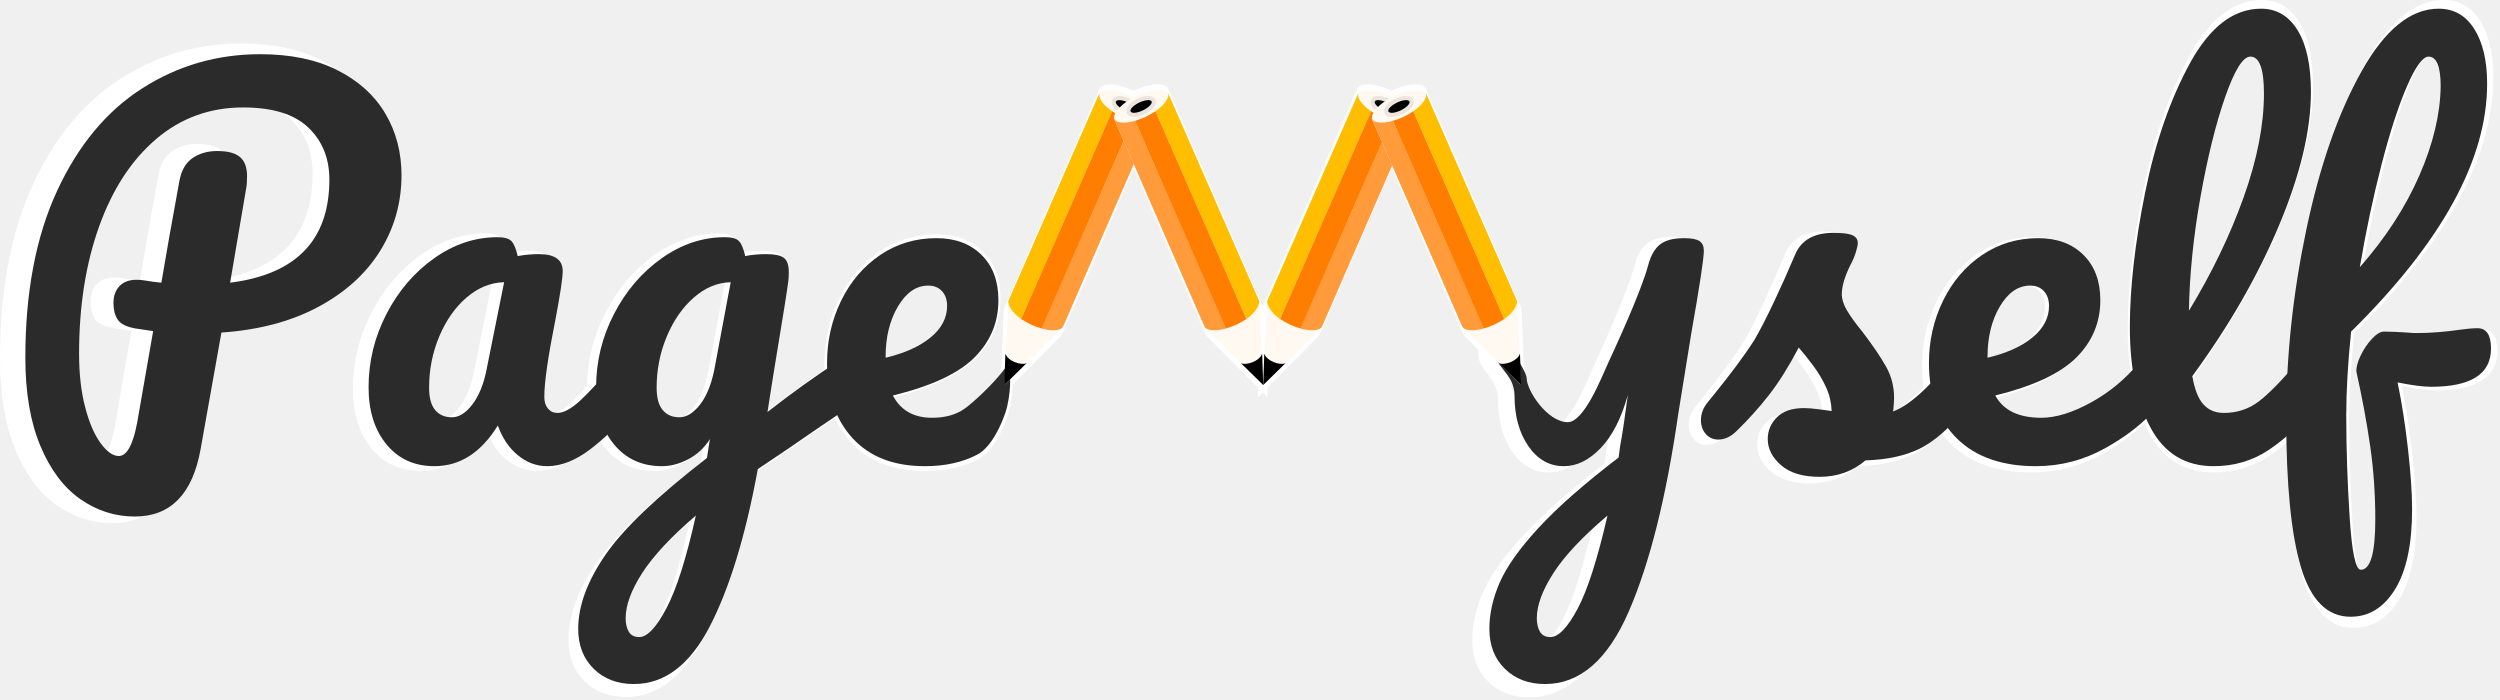
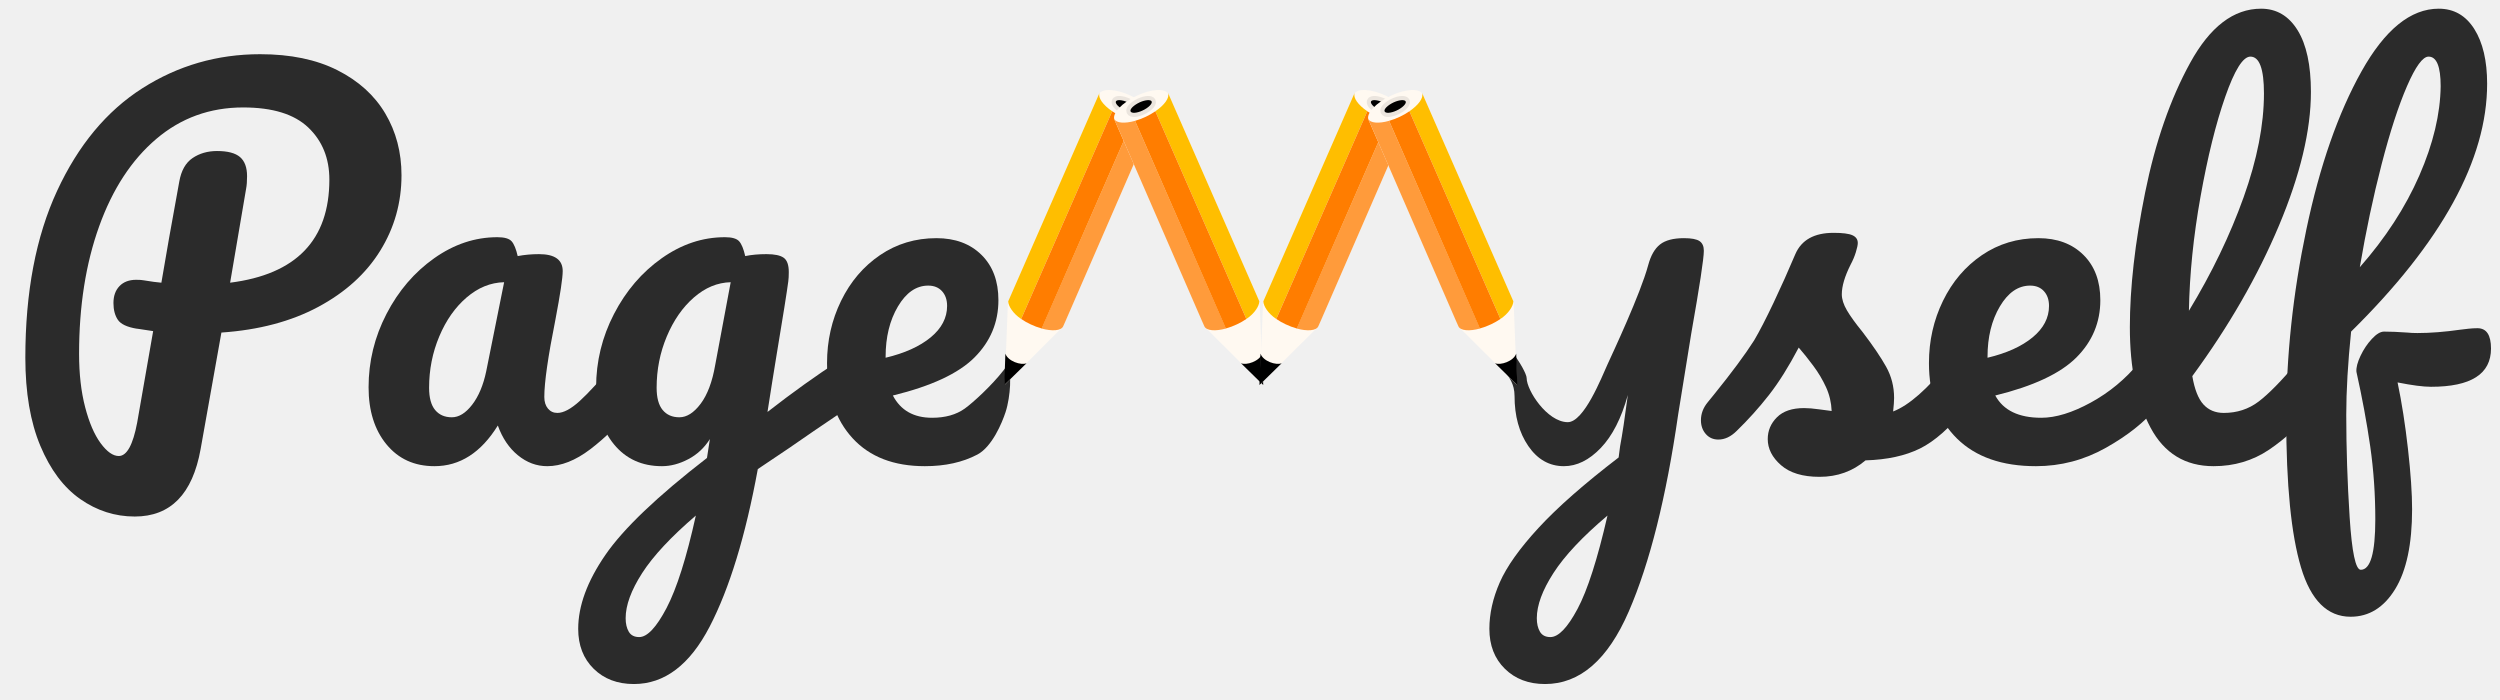
<svg xmlns="http://www.w3.org/2000/svg" width="100%" height="100%" viewBox="0 0 661 185" version="1.1" xml:space="preserve" style="fill-rule:evenodd;clip-rule:evenodd;stroke-linejoin:round;">
-   <g transform="matrix(1.0079,0,0,1.01702,-58.2191,-12.9728)">
-     <g transform="matrix(1.0122,0,0,1.00312,59.3569,12.3049)">
-       <path d="M150.537,100.48C150.654,93.832 152.243,87.524 155.303,81.558C158.485,75.353 162.721,70.363 168.01,66.587C173.3,62.812 178.912,60.925 184.846,60.925C186.738,60.925 188.007,61.294 188.652,62.031C189.297,62.769 189.835,64.092 190.265,66.002C191.899,65.655 193.791,65.481 195.941,65.481C198.091,65.481 199.618,65.806 200.521,66.457C201.424,67.108 201.876,68.388 201.876,70.298C201.876,71.339 201.833,72.163 201.747,72.771C201.403,75.461 200.328,82.274 198.521,93.209C198.177,95.292 197.812,97.57 197.425,100.043C197.038,102.517 196.629,105.142 196.199,107.919C201.673,103.616 206.97,99.727 212.091,96.253C212.075,95.765 212.068,95.271 212.068,94.771C212.068,88.783 213.315,83.207 215.809,78.043C218.303,72.879 221.765,68.779 226.194,65.741C230.624,62.704 235.634,61.185 241.224,61.185C246.212,61.185 250.212,62.682 253.222,65.676C256.232,68.67 257.737,72.728 257.737,77.848C257.737,83.836 255.609,88.978 251.351,93.274C247.094,97.57 239.848,100.976 229.613,103.493C231.677,107.485 235.161,109.481 240.063,109.481C243.589,109.481 246.492,108.657 248.771,107.008C251.05,105.359 256.011,100.732 259.021,96.826C260.053,95.525 258.899,96.724 260.189,96.724C261.307,96.724 261.003,103.778 259.652,107.937C258.687,110.906 256.039,117.292 252.125,119.375C248.212,121.458 243.546,122.499 238.128,122.499C229.871,122.499 223.464,120.004 218.905,115.014C217.222,113.171 215.849,111.089 214.787,108.766C209.079,112.663 204.775,115.635 201.876,117.683L193.619,123.28C190.351,141.245 186.072,155.369 180.782,165.654C175.493,175.938 168.763,181.08 160.592,181.08C156.206,181.08 152.636,179.713 149.884,176.979C147.132,174.245 145.756,170.665 145.756,166.239C145.756,160.078 148.164,153.46 152.98,146.387C157.797,139.314 166.828,130.614 180.073,120.286L180.847,115.209C179.385,117.552 177.471,119.353 175.106,120.612C172.741,121.87 170.397,122.499 168.075,122.499C162.742,122.499 158.485,120.547 155.303,116.641C154.643,115.832 154.052,114.97 153.529,114.056C152.046,115.458 150.53,116.754 148.981,117.943C145.025,120.981 141.197,122.499 137.499,122.499C134.661,122.499 132.059,121.523 129.694,119.57C127.329,117.618 125.544,114.949 124.34,111.564C119.868,118.854 114.234,122.499 107.44,122.499C102.107,122.499 97.85,120.547 94.667,116.641C91.485,112.736 89.894,107.615 89.894,101.28C89.894,94.337 91.485,87.763 94.667,81.558C97.85,75.353 102.086,70.363 107.375,66.587C112.664,62.812 118.276,60.925 124.211,60.925C126.103,60.925 127.372,61.294 128.017,62.031C128.662,62.769 129.199,64.092 129.629,66.002C131.436,65.655 133.328,65.481 135.306,65.481C139.52,65.481 141.627,67 141.627,70.037C141.627,71.86 140.982,76.199 139.692,83.055C137.714,93.035 136.725,99.978 136.725,103.884C136.725,105.185 137.048,106.227 137.693,107.008C138.338,107.789 139.176,108.18 140.208,108.18C141.842,108.18 143.821,107.116 146.143,104.99C147.377,103.861 148.841,102.357 150.537,100.48ZM162.011,168.452C164.161,168.452 166.591,165.849 169.3,160.642C172.01,155.435 174.611,147.146 177.106,135.778C170.483,141.505 165.71,146.669 162.785,151.269C159.861,155.868 158.399,159.904 158.399,163.375C158.399,164.851 158.678,166.066 159.237,167.02C159.797,167.975 160.721,168.452 162.011,168.452ZM98.667,44.262C98.667,51.639 96.775,58.408 92.99,64.57C89.206,70.731 83.701,75.765 76.477,79.67C69.252,83.576 60.651,85.876 50.675,86.57L45.127,117.943C42.977,130.006 37.128,136.038 27.582,136.038C22.335,136.038 17.497,134.476 13.068,131.351C8.639,128.227 5.091,123.454 2.424,117.032C-0.242,110.61 -1.575,102.712 -1.575,93.339C-1.575,75.722 1.242,60.773 6.875,48.493C12.509,36.212 20.077,27.013 29.581,20.895C39.085,14.776 49.557,11.717 60.996,11.717C69.08,11.717 75.939,13.149 81.573,16.013C87.206,18.877 91.464,22.761 94.345,27.664C97.226,32.567 98.667,38.1 98.667,44.262ZM52.997,73.161C70.628,70.905 79.444,61.662 79.444,45.433C79.444,39.706 77.573,35.041 73.832,31.439C70.091,27.838 64.307,26.037 56.48,26.037C47.621,26.037 39.902,28.857 33.323,34.498C26.743,40.139 21.669,47.972 18.099,57.996C14.53,68.019 12.745,79.453 12.745,92.298C12.745,97.678 13.283,102.452 14.358,106.617C15.433,110.783 16.809,114.016 18.486,116.316C20.163,118.616 21.776,119.766 23.324,119.766C25.474,119.766 27.109,116.771 28.227,110.783L32.484,86.179C29.13,85.659 27.668,85.442 28.098,85.528C25.517,85.095 23.84,84.292 23.066,83.12C22.292,81.949 21.905,80.451 21.905,78.629C21.905,76.72 22.443,75.201 23.518,74.073C24.593,72.945 26.077,72.38 27.969,72.38C28.829,72.38 29.474,72.424 29.904,72.511C31.968,72.858 33.559,73.075 34.677,73.161C35.795,66.392 37.386,57.323 39.451,45.954C39.967,43.003 41.149,40.899 42.998,39.64C44.848,38.382 47.019,37.753 49.514,37.753C52.352,37.753 54.394,38.295 55.642,39.38C56.889,40.465 57.512,42.179 57.512,44.522C57.512,45.911 57.426,47.039 57.254,47.907L52.997,73.161ZM112.084,109.351C113.976,109.351 115.782,108.223 117.502,105.967C119.223,103.71 120.47,100.716 121.244,96.984L126.017,73.031C122.405,73.118 119.072,74.485 116.019,77.132C112.965,79.779 110.536,83.272 108.73,87.611C106.923,91.951 106.02,96.55 106.02,101.41C106.02,104.101 106.558,106.097 107.633,107.399C108.708,108.7 110.192,109.351 112.084,109.351ZM172.719,109.351C174.697,109.351 176.589,108.136 178.396,105.706C180.202,103.276 181.492,99.805 182.266,95.292L186.394,73.031C182.868,73.118 179.6,74.485 176.589,77.132C173.579,79.779 171.171,83.272 169.365,87.611C167.559,91.951 166.656,96.55 166.656,101.41C166.656,104.101 167.193,106.097 168.268,107.399C169.343,108.7 170.827,109.351 172.719,109.351ZM239.031,73.943C235.849,73.943 233.161,75.808 230.968,79.54C228.774,83.272 227.678,87.785 227.678,93.079L227.678,93.339C232.752,92.124 236.752,90.302 239.676,87.872C242.6,85.442 244.062,82.621 244.062,79.41C244.062,77.761 243.611,76.438 242.708,75.44C241.805,74.442 240.579,73.943 239.031,73.943Z" style="fill:white;fill-rule:nonzero;" />
-     </g>
-     <g transform="matrix(1.00734,0,0,0.998304,52.5595,13.2746)">
-       <path d="M440.436,61.185C442.414,61.185 443.79,61.445 444.564,61.966C445.338,62.487 445.725,63.355 445.725,64.57C445.725,66.653 444.607,74.073 442.371,86.83C440.393,99.067 439.232,106.314 438.888,108.57C435.706,130.874 431.319,148.535 425.729,161.553C420.138,174.571 412.699,181.08 403.41,181.08C399.023,181.08 395.454,179.713 392.702,176.979C389.95,174.245 388.573,170.665 388.573,166.239C388.573,162.16 389.498,157.995 391.347,153.742C393.196,149.49 396.637,144.608 401.668,139.097C406.7,133.586 413.817,127.272 423.019,120.156L423.406,117.162C424.009,113.951 424.697,109.351 425.471,103.363C423.75,109.612 421.342,114.363 418.246,117.618C415.15,120.872 411.881,122.499 408.441,122.499C404.571,122.499 401.41,120.698 398.959,117.097C396.508,113.495 395.282,109.004 395.282,103.623C395.282,97.114 389.343,96.016 390.203,90.592C391.063,85.168 398.508,96.724 398.508,98.807C398.508,102.105 403.948,110.587 409.42,110.667C413.802,110.731 418.515,98.52 420.105,95.019C421.448,92.06 428.825,76.199 430.889,68.475C431.577,65.871 432.631,64.006 434.05,62.877C435.469,61.749 437.598,61.185 440.436,61.185ZM404.829,168.452C406.979,168.452 409.387,165.936 412.053,160.902C414.72,155.868 417.386,147.494 420.052,135.778C413.43,141.419 408.635,146.561 405.667,151.204C402.7,155.847 401.217,159.904 401.217,163.375C401.217,164.851 401.496,166.066 402.055,167.02C402.614,167.975 403.539,168.452 404.829,168.452ZM601.233,97.595C601.883,84.836 603.566,71.94 606.28,58.907C609.849,41.767 614.751,27.577 620.987,16.338C627.223,5.1 634.082,-0.52 641.564,-0.52C645.607,-0.52 648.767,1.303 651.047,4.948C653.326,8.593 654.465,13.496 654.465,19.658C654.465,40.053 642.381,62.27 618.213,86.31C617.353,94.815 616.923,102.278 616.923,108.7C616.923,117.639 617.224,126.817 617.826,136.233C618.428,145.649 619.417,150.358 620.793,150.358C623.374,150.358 624.664,145.845 624.664,136.819C624.664,130.05 624.212,123.497 623.309,117.162C622.406,110.827 621.18,104.144 619.632,97.114C619.546,95.986 619.912,94.554 620.729,92.818C621.546,91.083 622.557,89.564 623.761,88.262C624.965,86.96 626.04,86.31 626.986,86.31C628.706,86.31 630.77,86.396 633.179,86.57C633.953,86.657 634.856,86.7 635.888,86.7C639.328,86.7 643.155,86.396 647.37,85.789C648.058,85.702 648.789,85.615 649.563,85.528C650.337,85.442 651.111,85.398 651.885,85.398C654.293,85.398 655.497,87.221 655.497,90.866C655.497,97.722 650.165,101.15 639.5,101.15C637.436,101.15 634.469,100.759 630.598,99.978C631.716,105.359 632.641,111.326 633.372,117.878C634.103,124.43 634.469,129.833 634.469,134.085C634.469,143.458 632.964,150.618 629.953,155.565C626.943,160.511 622.987,162.985 618.084,162.985C611.892,162.985 607.484,158.559 604.861,149.707C602.483,141.685 601.183,129.957 600.96,114.523C599.465,115.816 597.927,116.999 596.346,118.073C592.002,121.024 587.079,122.499 581.574,122.499C574.005,122.499 568.393,119.028 564.738,112.085C564.338,111.325 563.96,110.54 563.603,109.731C560.744,112.505 557.166,115.112 552.869,117.552C547.064,120.85 540.85,122.499 534.227,122.499C525.196,122.499 518.187,120.026 513.198,115.079C512.299,114.187 511.48,113.236 510.743,112.225C508.199,114.71 505.727,116.551 503.329,117.748C499.416,119.7 494.578,120.764 488.815,120.937C485.375,123.888 481.289,125.363 476.559,125.363C472.087,125.363 468.668,124.322 466.303,122.239C463.937,120.156 462.755,117.813 462.755,115.209C462.755,112.953 463.572,111 465.206,109.351C466.84,107.702 469.248,106.878 472.431,106.878C473.549,106.878 474.86,106.986 476.366,107.203C477.871,107.42 479.01,107.572 479.784,107.659C479.698,105.402 479.204,103.276 478.301,101.28C477.398,99.284 476.258,97.353 474.882,95.487C473.506,93.621 472.216,91.994 471.012,90.605C468.345,95.726 465.701,99.978 463.077,103.363C460.454,106.748 457.594,109.959 454.498,112.996C452.95,114.558 451.316,115.339 449.596,115.339C448.22,115.339 447.101,114.84 446.241,113.842C445.381,112.844 444.951,111.608 444.951,110.132C444.951,108.397 445.553,106.791 446.757,105.316L448.435,103.233C453.165,97.331 456.734,92.471 459.143,88.653C460.605,86.136 462.325,82.773 464.303,78.564C466.281,74.355 468.216,69.994 470.108,65.481C471.743,61.662 475.14,59.753 480.3,59.753C482.709,59.753 484.386,59.97 485.332,60.404C486.278,60.838 486.751,61.532 486.751,62.487C486.751,63.008 486.579,63.832 486.235,64.96C485.891,66.088 485.418,67.217 484.816,68.345C483.268,71.469 482.494,74.116 482.494,76.286C482.494,77.588 482.945,79.02 483.848,80.582C484.751,82.144 486.149,84.097 488.041,86.44C490.793,90.085 492.879,93.187 494.298,95.748C495.717,98.308 496.427,101.107 496.427,104.144C496.427,105.012 496.341,106.227 496.169,107.789C499.12,106.634 502.429,104.14 506.096,100.305C505.842,98.553 505.716,96.709 505.716,94.771C505.716,88.783 506.963,83.207 509.457,78.043C511.951,72.879 515.413,68.779 519.842,65.741C524.272,62.704 529.282,61.185 534.872,61.185C539.86,61.185 543.86,62.682 546.87,65.676C549.88,68.67 551.385,72.728 551.385,77.848C551.385,83.836 549.257,88.978 544.999,93.274C540.742,97.57 533.539,100.976 523.39,103.493C525.54,107.485 529.626,109.481 535.646,109.481C539.516,109.481 543.924,108.115 548.87,105.381C553.064,103.062 556.78,100.134 560.015,96.598C559.508,93.06 559.255,89.24 559.255,85.138C559.255,74.55 560.61,62.487 563.319,48.948C566.028,35.41 570.028,23.78 575.317,14.06C580.606,4.34 586.907,-0.52 594.217,-0.52C598.346,-0.52 601.592,1.411 603.958,5.273C606.323,9.135 607.505,14.668 607.505,21.871C607.505,32.199 604.667,44.175 598.991,57.8C593.314,71.426 585.616,84.921 575.898,98.286C576.5,101.844 577.489,104.383 578.865,105.901C580.241,107.42 582.047,108.18 584.283,108.18C587.81,108.18 590.906,107.16 593.572,105.12C595.672,103.514 598.226,101.005 601.233,97.595ZM532.679,73.943C529.497,73.943 526.809,75.808 524.616,79.54C522.422,83.272 521.326,87.785 521.326,93.079L521.326,93.339C526.4,92.124 530.4,90.302 533.324,87.872C536.248,85.442 537.71,82.621 537.71,79.41C537.71,77.761 537.259,76.438 536.356,75.44C535.453,74.442 534.227,73.943 532.679,73.943ZM591.379,12.368C589.401,12.368 587.165,15.97 584.67,23.173C582.176,30.376 579.983,39.315 578.091,49.99C576.199,60.664 575.167,70.905 574.995,80.712C581.101,70.558 585.96,60.382 589.573,50.185C593.185,39.988 594.991,30.68 594.991,22.262C594.991,15.666 593.787,12.368 591.379,12.368ZM638.855,12.368C637.307,12.368 635.393,15.015 633.114,20.309C630.835,25.603 628.577,32.611 626.341,41.333C624.105,50.055 622.17,59.276 620.535,68.996C627.416,61.098 632.705,52.875 636.404,44.327C640.102,35.778 641.994,27.772 642.08,20.309C642.08,15.015 641.005,12.368 638.855,12.368Z" style="fill:white;fill-rule:nonzero;" />
-     </g>
-     <g transform="matrix(1.03456,0,0,1.02528,47.1946,12.7904)">
-       <path d="M357.32,29.199C356.821,27.531 359.421,24.758 363.272,22.904C367.101,21.061 370.789,20.834 371.69,22.306C371.676,22.25 371.658,22.195 371.637,22.142L371.648,22.131L395.978,78.169C395.978,78.201 395.976,78.232 395.974,78.264L396.059,78.576L396.597,92.565C396.651,92.458 396.697,92.348 396.734,92.235L397.016,100.676L396.904,100.565L396.906,100.605L394.674,98.36L391.08,94.808C391.113,94.823 391.147,94.836 391.182,94.849L381.891,85.505C381.624,85.338 381.427,85.124 381.313,84.861C381.182,84.566 380.608,83.254 380.608,83.254L357.255,29.078C357.274,29.119 357.296,29.16 357.32,29.199Z" style="fill:white;fill-rule:nonzero;" />
-     </g>
-     <g transform="matrix(-1.03456,0,0,1.02528,798.453,12.7904)">
-       <path d="M357.32,29.199C356.821,27.531 359.421,24.758 363.272,22.904C367.101,21.061 370.789,20.834 371.69,22.306C371.676,22.25 371.658,22.195 371.637,22.142L371.648,22.131L395.978,78.169C395.978,78.201 395.976,78.232 395.974,78.264L396.059,78.576L396.597,92.565C396.651,92.458 396.697,92.348 396.734,92.235L397.016,100.676L396.904,100.565L396.906,100.605L394.674,98.36L391.08,94.808C391.113,94.823 391.147,94.836 391.182,94.849L381.891,85.505C381.624,85.338 381.427,85.124 381.313,84.861C381.182,84.566 380.608,83.254 380.608,83.254L357.255,29.078C357.274,29.119 357.296,29.16 357.32,29.199Z" style="fill:white;fill-rule:nonzero;" />
-     </g>
-     <g transform="matrix(1.03456,0,0,1.02528,-20.4424,12.7904)">
-       <path d="M357.32,29.199C356.821,27.531 359.421,24.758 363.272,22.904C367.101,21.061 370.789,20.834 371.69,22.306C371.676,22.25 371.658,22.195 371.637,22.142L371.648,22.131L395.978,78.169C395.978,78.201 395.976,78.232 395.974,78.264L396.059,78.576L396.597,92.565C396.651,92.458 396.697,92.348 396.734,92.235L397.016,100.676L396.904,100.565L396.906,100.605L394.674,98.36L391.08,94.808C391.113,94.823 391.147,94.836 391.182,94.849L381.891,85.505C381.624,85.338 381.427,85.124 381.313,84.861C381.182,84.566 380.608,83.254 380.608,83.254L357.255,29.078C357.274,29.119 357.296,29.16 357.32,29.199Z" style="fill:white;fill-rule:nonzero;" />
-     </g>
-     <g transform="matrix(-1.03456,0,0,1.02528,730.816,12.7904)">
-       <path d="M357.32,29.199C356.821,27.531 359.421,24.758 363.272,22.904C367.101,21.061 370.789,20.834 371.69,22.306C371.676,22.25 371.658,22.195 371.637,22.142L371.648,22.131L395.978,78.169C395.978,78.201 395.976,78.232 395.974,78.264L396.059,78.576L396.597,92.565C396.651,92.458 396.697,92.348 396.734,92.235L397.016,100.676L396.904,100.565L396.906,100.605L394.674,98.36L391.08,94.808C391.113,94.823 391.147,94.836 391.182,94.849L381.891,85.505C381.624,85.338 381.427,85.124 381.313,84.861C381.182,84.566 380.608,83.254 380.608,83.254L357.255,29.078C357.274,29.119 357.296,29.16 357.32,29.199Z" style="fill:white;fill-rule:nonzero;" />
-     </g>
-   </g>
  <g transform="matrix(1,0,0,1,-55.1556,-11.2229)">
    <g transform="matrix(1,0,0,1,6.40478,44.3059)">
      <path d="M154.907,13.247C154.907,20.5 153.029,27.156 149.275,33.215C145.52,39.274 140.059,44.223 132.891,48.063C125.723,51.903 117.189,54.164 107.291,54.847L101.787,85.695C99.653,97.556 93.851,103.487 84.379,103.487C79.173,103.487 74.373,101.951 69.979,98.879C65.584,95.807 62.064,91.114 59.419,84.799C56.773,78.484 55.451,70.719 55.451,61.503C55.451,44.18 58.245,29.482 63.835,17.407C69.424,5.332 76.933,-3.713 86.363,-9.729C95.792,-15.745 106.181,-18.753 117.531,-18.753C125.552,-18.753 132.357,-17.345 137.947,-14.529C143.536,-11.713 147.76,-7.894 150.619,-3.073C153.477,1.748 154.907,7.188 154.907,13.247ZM109.595,41.663C127.088,39.444 135.835,30.356 135.835,14.399C135.835,8.767 133.979,4.18 130.267,0.639C126.555,-2.902 120.816,-4.673 113.051,-4.673C104.261,-4.673 96.603,-1.9 90.075,3.647C83.547,9.194 78.512,16.895 74.971,26.751C71.429,36.607 69.659,47.85 69.659,60.479C69.659,65.77 70.192,70.463 71.259,74.559C72.325,78.655 73.691,81.834 75.355,84.095C77.019,86.356 78.619,87.487 80.155,87.487C82.288,87.487 83.909,84.543 85.019,78.655L89.243,54.463C85.915,53.951 84.464,53.738 84.891,53.823C82.331,53.396 80.667,52.607 79.899,51.455C79.131,50.303 78.747,48.831 78.747,47.039C78.747,45.162 79.28,43.668 80.347,42.559C81.413,41.45 82.885,40.895 84.763,40.895C85.616,40.895 86.256,40.938 86.683,41.023C88.731,41.364 90.309,41.578 91.419,41.663C92.528,35.007 94.107,26.09 96.155,14.911C96.667,12.01 97.84,9.94 99.675,8.703C101.509,7.466 103.664,6.847 106.139,6.847C108.955,6.847 110.981,7.38 112.219,8.447C113.456,9.514 114.075,11.199 114.075,13.503C114.075,14.868 113.989,15.978 113.819,16.831L109.595,41.663Z" style="fill:rgb(43,43,43);fill-rule:nonzero;" />
      <path d="M163.611,90.175C158.32,90.175 154.096,88.255 150.939,84.415C147.781,80.575 146.203,75.54 146.203,69.311C146.203,62.484 147.781,56.02 150.939,49.919C154.096,43.818 158.299,38.911 163.547,35.199C168.795,31.487 174.363,29.631 180.251,29.631C182.128,29.631 183.387,29.994 184.027,30.719C184.667,31.444 185.2,32.746 185.627,34.623C187.419,34.282 189.296,34.111 191.259,34.111C195.44,34.111 197.531,35.604 197.531,38.591C197.531,40.383 196.891,44.65 195.611,51.391C193.648,61.204 192.667,68.031 192.667,71.871C192.667,73.151 192.987,74.175 193.627,74.943C194.267,75.711 195.099,76.095 196.123,76.095C197.744,76.095 199.707,75.05 202.011,72.959C204.315,70.868 207.429,67.476 211.355,62.783C212.379,61.588 213.531,60.991 214.811,60.991C215.92,60.991 216.795,61.503 217.435,62.527C218.075,63.551 218.395,64.959 218.395,66.751C218.395,70.164 217.584,72.81 215.963,74.687C212.464,79.039 208.752,82.708 204.827,85.695C200.901,88.682 197.104,90.175 193.435,90.175C190.619,90.175 188.037,89.215 185.691,87.295C183.344,85.375 181.573,82.751 180.379,79.423C175.941,86.591 170.352,90.175 163.611,90.175ZM168.219,77.247C170.096,77.247 171.888,76.138 173.595,73.919C175.301,71.7 176.539,68.756 177.307,65.087L182.043,41.535C178.459,41.62 175.152,42.964 172.123,45.567C169.093,48.17 166.683,51.604 164.891,55.871C163.099,60.138 162.203,64.66 162.203,69.439C162.203,72.084 162.736,74.047 163.803,75.327C164.869,76.607 166.341,77.247 168.219,77.247Z" style="fill:rgb(43,43,43);fill-rule:nonzero;" />
      <path d="M273.563,61.247C274.672,61.247 275.547,61.78 276.187,62.847C276.827,63.914 277.147,65.258 277.147,66.879C277.147,68.842 276.848,70.378 276.251,71.487C275.653,72.596 274.715,73.578 273.435,74.431C266.096,79.38 260.72,83.05 257.307,85.439L249.115,90.943C245.872,108.607 241.627,122.495 236.379,132.607C231.131,142.719 224.453,147.775 216.347,147.775C211.995,147.775 208.453,146.431 205.723,143.743C202.992,141.055 201.627,137.535 201.627,133.183C201.627,127.124 204.016,120.618 208.795,113.663C213.573,106.708 222.533,98.154 235.675,87.999L236.443,83.007C234.992,85.311 233.093,87.082 230.747,88.319C228.4,89.556 226.075,90.175 223.771,90.175C218.48,90.175 214.256,88.255 211.099,84.415C207.941,80.575 206.363,75.54 206.363,69.311C206.363,62.484 207.941,56.02 211.099,49.919C214.256,43.818 218.459,38.911 223.707,35.199C228.955,31.487 234.523,29.631 240.411,29.631C242.288,29.631 243.547,29.994 244.187,30.719C244.827,31.444 245.36,32.746 245.787,34.623C247.408,34.282 249.285,34.111 251.419,34.111C253.552,34.111 255.067,34.431 255.963,35.071C256.859,35.711 257.307,36.97 257.307,38.847C257.307,39.871 257.264,40.682 257.179,41.279C256.837,43.924 255.771,50.623 253.979,61.375C253.637,63.423 253.275,65.663 252.891,68.095C252.507,70.527 252.101,73.108 251.675,75.839C258.245,70.719 264.56,66.196 270.619,62.271C271.728,61.588 272.709,61.247 273.563,61.247ZM228.379,77.247C230.341,77.247 232.219,76.052 234.011,73.663C235.803,71.274 237.083,67.86 237.851,63.423L241.947,41.535C238.448,41.62 235.205,42.964 232.219,45.567C229.232,48.17 226.843,51.604 225.051,55.871C223.259,60.138 222.363,64.66 222.363,69.439C222.363,72.084 222.896,74.047 223.963,75.327C225.029,76.607 226.501,77.247 228.379,77.247ZM217.755,135.359C219.888,135.359 222.299,132.799 224.987,127.679C227.675,122.559 230.256,114.41 232.731,103.231C226.16,108.863 221.424,113.94 218.523,118.463C215.621,122.986 214.171,126.954 214.171,130.367C214.171,131.818 214.448,133.012 215.003,133.951C215.557,134.89 216.475,135.359 217.755,135.359Z" style="fill:rgb(43,43,43);fill-rule:nonzero;" />
      <path d="M315.163,64.831C316.272,64.831 315.97,71.767 314.63,75.857C313.673,78.776 311.045,85.055 307.163,87.103C303.28,89.151 298.651,90.175 293.275,90.175C285.083,90.175 278.725,87.722 274.203,82.815C269.68,77.908 267.419,71.274 267.419,62.911C267.419,57.023 268.656,51.54 271.131,46.463C273.605,41.386 277.04,37.354 281.435,34.367C285.829,31.38 290.8,29.887 296.347,29.887C301.296,29.887 305.264,31.359 308.251,34.303C311.237,37.247 312.731,41.236 312.731,46.271C312.731,52.159 310.619,57.215 306.395,61.439C302.171,65.663 294.981,69.012 284.827,71.487C286.875,75.412 290.331,77.375 295.195,77.375C298.693,77.375 301.573,76.564 303.835,74.943C306.096,73.322 311.018,68.772 314.005,64.932C315.029,63.652 313.883,64.831 315.163,64.831ZM294.171,42.431C291.013,42.431 288.347,44.266 286.171,47.935C283.995,51.604 282.907,56.042 282.907,61.247L282.907,61.503C287.941,60.308 291.909,58.516 294.811,56.127C297.712,53.738 299.163,50.964 299.163,47.807C299.163,46.186 298.715,44.884 297.819,43.903C296.923,42.922 295.707,42.431 294.171,42.431Z" style="fill:rgb(43,43,43);fill-rule:nonzero;" />
    </g>
    <g transform="matrix(1,0,0,1,399.895,44.3059)">
      <path d="M100.507,29.887C102.469,29.887 103.835,30.143 104.603,30.655C105.371,31.167 105.755,32.02 105.755,33.215C105.755,35.263 104.645,42.559 102.427,55.103C100.464,67.135 99.312,74.26 98.971,76.479C95.813,98.41 91.461,115.775 85.915,128.575C80.368,141.375 72.987,147.775 63.771,147.775C59.419,147.775 55.877,146.431 53.147,143.743C50.416,141.055 49.051,137.535 49.051,133.183C49.051,129.172 49.968,125.076 51.803,120.895C53.637,116.714 57.051,111.914 62.043,106.495C67.035,101.076 74.096,94.868 83.227,87.871L83.611,84.927C84.208,81.77 84.891,77.247 85.659,71.359C83.952,77.503 81.563,82.175 78.491,85.375C75.419,88.575 72.176,90.175 68.763,90.175C64.923,90.175 61.787,88.404 59.355,84.863C56.923,81.322 55.707,76.906 55.707,71.615C55.707,65.215 49.814,64.135 50.668,58.802C51.521,53.469 58.907,64.831 58.907,66.879C58.907,70.122 64.305,78.462 69.734,78.541C74.081,78.604 78.758,66.597 80.335,63.155C81.667,60.245 88.987,44.65 91.035,37.055C91.717,34.495 92.763,32.66 94.171,31.551C95.579,30.442 97.691,29.887 100.507,29.887ZM65.179,135.359C67.312,135.359 69.701,132.884 72.347,127.935C74.992,122.986 77.637,114.751 80.283,103.231C73.712,108.778 68.955,113.834 66.011,118.399C63.067,122.964 61.595,126.954 61.595,130.367C61.595,131.818 61.872,133.012 62.427,133.951C62.981,134.89 63.899,135.359 65.179,135.359Z" style="fill:rgb(43,43,43);fill-rule:nonzero;" />
      <path d="M136.347,92.991C131.909,92.991 128.517,91.967 126.171,89.919C123.824,87.871 122.651,85.567 122.651,83.007C122.651,80.788 123.461,78.868 125.083,77.247C126.704,75.626 129.093,74.815 132.251,74.815C133.36,74.815 134.661,74.922 136.155,75.135C137.648,75.348 138.779,75.498 139.547,75.583C139.461,73.364 138.971,71.274 138.075,69.311C137.179,67.348 136.048,65.45 134.683,63.615C133.317,61.78 132.037,60.18 130.843,58.815C128.197,63.85 125.573,68.031 122.971,71.359C120.368,74.687 117.531,77.844 114.459,80.831C112.923,82.367 111.301,83.135 109.595,83.135C108.229,83.135 107.12,82.644 106.267,81.663C105.413,80.682 104.987,79.466 104.987,78.015C104.987,76.308 105.584,74.73 106.779,73.279L108.443,71.231C113.136,65.428 116.677,60.65 119.067,56.895C120.517,54.42 122.224,51.114 124.187,46.975C126.149,42.836 128.069,38.548 129.947,34.111C131.568,30.356 134.939,28.479 140.059,28.479C142.448,28.479 144.112,28.692 145.051,29.119C145.989,29.546 146.459,30.228 146.459,31.167C146.459,31.679 146.288,32.49 145.947,33.599C145.605,34.708 145.136,35.818 144.539,36.927C143.003,39.999 142.235,42.602 142.235,44.735C142.235,46.015 142.683,47.423 143.579,48.959C144.475,50.495 145.861,52.415 147.739,54.719C150.469,58.303 152.539,61.354 153.947,63.871C155.355,66.388 156.059,69.14 156.059,72.127C156.059,72.98 155.973,74.175 155.803,75.711C159.984,74.09 164.891,69.78 170.523,62.783C171.547,61.588 172.699,60.991 173.979,60.991C175.088,60.991 175.963,61.503 176.603,62.527C177.243,63.551 177.563,64.959 177.563,66.751C177.563,69.994 176.752,72.639 175.131,74.687C170.864,79.978 166.789,83.583 162.907,85.503C159.024,87.423 154.224,88.468 148.507,88.639C145.093,91.54 141.04,92.991 136.347,92.991Z" style="fill:rgb(43,43,43);fill-rule:nonzero;" />
      <path d="M224.283,60.991C225.392,60.991 226.267,61.503 226.907,62.527C227.547,63.551 227.867,64.959 227.867,66.751C227.867,70.164 227.056,72.81 225.435,74.687C222.277,78.527 217.819,82.068 212.059,85.311C206.299,88.554 200.133,90.175 193.563,90.175C184.603,90.175 177.648,87.743 172.699,82.879C167.749,78.015 165.275,71.359 165.275,62.911C165.275,57.023 166.512,51.54 168.987,46.463C171.461,41.386 174.896,37.354 179.291,34.367C183.685,31.38 188.656,29.887 194.203,29.887C199.152,29.887 203.12,31.359 206.107,34.303C209.093,37.247 210.587,41.236 210.587,46.271C210.587,52.159 208.475,57.215 204.251,61.439C200.027,65.663 192.88,69.012 182.811,71.487C184.944,75.412 188.997,77.375 194.971,77.375C198.811,77.375 203.184,76.031 208.091,73.343C212.997,70.655 217.243,67.135 220.827,62.783C221.851,61.588 223.003,60.991 224.283,60.991ZM192.027,42.431C188.869,42.431 186.203,44.266 184.027,47.935C181.851,51.604 180.763,56.042 180.763,61.247L180.763,61.503C185.797,60.308 189.765,58.516 192.667,56.127C195.568,53.738 197.019,50.964 197.019,47.807C197.019,46.186 196.571,44.884 195.675,43.903C194.779,42.922 193.563,42.431 192.027,42.431Z" style="fill:rgb(43,43,43);fill-rule:nonzero;" />
      <path d="M266.011,60.991C267.12,60.991 267.995,61.503 268.635,62.527C269.275,63.551 269.595,64.959 269.595,66.751C269.595,70.164 268.784,72.81 267.163,74.687C263.493,79.21 259.504,82.922 255.195,85.823C250.885,88.724 246,90.175 240.539,90.175C233.029,90.175 227.461,86.762 223.835,79.935C220.208,73.108 218.395,64.276 218.395,53.439C218.395,43.028 219.739,31.167 222.427,17.855C225.115,4.543 229.083,-6.892 234.331,-16.449C239.579,-26.006 245.829,-30.785 253.083,-30.785C257.179,-30.785 260.4,-28.886 262.747,-25.089C265.093,-21.292 266.267,-15.852 266.267,-8.769C266.267,1.386 263.451,13.162 257.819,26.559C252.187,39.956 244.549,53.226 234.907,66.367C235.504,69.866 236.485,72.362 237.851,73.855C239.216,75.348 241.008,76.095 243.227,76.095C246.725,76.095 249.797,75.092 252.443,73.087C255.088,71.082 258.459,67.647 262.555,62.783C263.579,61.588 264.731,60.991 266.011,60.991ZM250.267,-18.113C248.304,-18.113 246.085,-14.572 243.611,-7.489C241.136,-0.406 238.96,8.383 237.083,18.879C235.205,29.375 234.181,39.444 234.011,49.087C240.069,39.103 244.891,29.098 248.475,19.071C252.059,9.044 253.851,-0.108 253.851,-8.385C253.851,-14.87 252.656,-18.113 250.267,-18.113Z" style="fill:rgb(43,43,43);fill-rule:nonzero;" />
      <path d="M310.299,53.695C312.688,53.695 313.883,55.487 313.883,59.071C313.883,65.812 308.592,69.183 298.011,69.183C295.963,69.183 293.019,68.799 289.179,68.031C290.288,73.322 291.205,79.188 291.931,85.631C292.656,92.074 293.019,97.386 293.019,101.567C293.019,110.783 291.525,117.823 288.539,122.687C285.552,127.551 281.627,129.983 276.763,129.983C270.619,129.983 266.245,125.631 263.643,116.927C261.04,108.223 259.739,95.082 259.739,77.503C259.739,61.119 261.509,44.5 265.051,27.647C268.592,10.794 273.456,-3.158 279.643,-14.209C285.829,-25.26 292.635,-30.785 300.059,-30.785C304.069,-30.785 307.205,-28.993 309.467,-25.409C311.728,-21.825 312.859,-17.004 312.859,-10.945C312.859,9.108 300.869,30.954 276.891,54.591C276.037,62.954 275.611,70.292 275.611,76.607C275.611,85.396 275.909,94.42 276.507,103.679C277.104,112.938 278.085,117.567 279.451,117.567C282.011,117.567 283.291,113.13 283.291,104.255C283.291,97.599 282.843,91.156 281.947,84.927C281.051,78.698 279.835,72.127 278.299,65.215C278.213,64.106 278.576,62.698 279.387,60.991C280.197,59.284 281.2,57.791 282.395,56.511C283.589,55.231 284.656,54.591 285.595,54.591C287.301,54.591 289.349,54.676 291.739,54.847C292.507,54.932 293.403,54.975 294.427,54.975C297.84,54.975 301.637,54.676 305.819,54.079C306.501,53.994 307.227,53.908 307.995,53.823C308.763,53.738 309.531,53.695 310.299,53.695ZM297.371,-18.113C295.835,-18.113 293.936,-15.51 291.675,-10.305C289.413,-5.1 287.173,1.791 284.955,10.367C282.736,18.943 280.816,28.01 279.195,37.567C286.021,29.802 291.269,21.716 294.939,13.311C298.608,4.906 300.485,-2.966 300.571,-10.305C300.571,-15.51 299.504,-18.113 297.371,-18.113Z" style="fill:rgb(43,43,43);fill-rule:nonzero;" />
-     </g>
-     <g transform="matrix(1,0,0,1,-26.2334,33.8928)">
-       <g transform="matrix(1,0,0,1,405.664,0)">
-         <path d="M10.67,57.4L9.83,79.06L24.88,64.06L24.77,64.06C24.883,63.986 24.985,63.895 25.07,63.79L25.15,63.79L49.05,9C49.76,7.38 47.14,4.54 43.2,2.66C39.26,0.78 35.47,0.61 34.76,2.24L10.78,57L10.67,57.4Z" style="fill:rgb(255,249,241);fill-rule:nonzero;" />
-       </g>
-       <g transform="matrix(1,0,0,1,405.664,0)">
-         <path d="M34.9,1.91C34.41,3.16 35.81,5.09 38.24,6.75L14.18,61.67C12,60.22 10.78,58.25 10.75,57L34.89,1.9L34.9,1.91Z" style="fill:rgb(255,190,0);fill-rule:nonzero;" />
-       </g>
-       <g transform="matrix(1,0,0,1,405.664,0)">
-         <path d="M25.3,63.58C24.76,64.82 22.3,64.95 19.56,64.18L43.61,9.28C46.34,10.05 48.61,9.91 49.17,8.73L26,62C26,62 25.43,63.29 25.3,63.58Z" style="fill:rgb(255,155,59);fill-rule:nonzero;" />
-       </g>
-       <g transform="matrix(1,0,0,1,405.664,0)">
-         <path d="M16.64,63.07C15.785,62.669 14.962,62.201 14.18,61.67L38.24,6.75C39.04,7.299 39.883,7.784 40.76,8.2C41.68,8.635 42.633,8.996 43.61,9.28L19.61,64.18C18.589,63.9 17.595,63.528 16.64,63.07Z" style="fill:rgb(255,125,0);fill-rule:nonzero;" />
-       </g>
-       <g transform="matrix(1,0,0,1,405.664,0)">
-         <path d="M44.68,6.94C44.17,7.4 42.56,7.1 41.09,6.28C39.62,5.46 38.83,4.41 39.34,4C39.85,3.59 41.45,3.84 42.93,4.67C44.41,5.5 45.19,6.49 44.68,6.94Z" style="fill-rule:nonzero;stroke:black;stroke-opacity:0.08;stroke-width:2.21px;" />
-       </g>
-       <g transform="matrix(1,0,0,1,405.664,0)">
-         <path d="M10,70.83L9.72,79.13L15.61,73.36C14.15,74 10.67,72.83 10,70.83Z" style="fill-rule:nonzero;" />
-       </g>
    </g>
    <g transform="matrix(1,0,0,1,-94.6893,33.8928)">
      <g transform="matrix(1,0,0,1,405.664,0)">
        <path d="M10.67,57.4L9.83,79.06L24.88,64.06L24.77,64.06C24.883,63.986 24.985,63.895 25.07,63.79L25.15,63.79L49.05,9C49.76,7.38 47.14,4.54 43.2,2.66C39.26,0.78 35.47,0.61 34.76,2.24L10.78,57L10.67,57.4Z" style="fill:rgb(255,249,241);fill-rule:nonzero;" />
      </g>
      <g transform="matrix(1,0,0,1,405.664,0)">
        <path d="M34.9,1.91C34.41,3.16 35.81,5.09 38.24,6.75L14.18,61.67C12,60.22 10.78,58.25 10.75,57L34.89,1.9L34.9,1.91Z" style="fill:rgb(255,190,0);fill-rule:nonzero;" />
      </g>
      <g transform="matrix(1,0,0,1,405.664,0)">
        <path d="M25.3,63.58C24.76,64.82 22.3,64.95 19.56,64.18L43.61,9.28C46.34,10.05 48.61,9.91 49.17,8.73L26,62C26,62 25.43,63.29 25.3,63.58Z" style="fill:rgb(255,155,59);fill-rule:nonzero;" />
      </g>
      <g transform="matrix(1,0,0,1,405.664,0)">
        <path d="M16.64,63.07C15.785,62.669 14.962,62.201 14.18,61.67L38.24,6.75C39.04,7.299 39.883,7.784 40.76,8.2C41.68,8.635 42.633,8.996 43.61,9.28L19.61,64.18C18.589,63.9 17.595,63.528 16.64,63.07Z" style="fill:rgb(255,125,0);fill-rule:nonzero;" />
      </g>
      <g transform="matrix(1,0,0,1,405.664,0)">
        <path d="M44.68,6.94C44.17,7.4 42.56,7.1 41.09,6.28C39.62,5.46 38.83,4.41 39.34,4C39.85,3.59 41.45,3.84 42.93,4.67C44.41,5.5 45.19,6.49 44.68,6.94Z" style="fill-rule:nonzero;stroke:black;stroke-opacity:0.08;stroke-width:2.21px;" />
      </g>
      <g transform="matrix(1,0,0,1,405.664,0)">
        <path d="M10,70.83L9.72,79.13L15.61,73.36C14.15,74 10.67,72.83 10,70.83Z" style="fill-rule:nonzero;" />
      </g>
    </g>
    <g transform="matrix(-1,0,0,1,804.538,33.8928)">
      <g transform="matrix(1,0,0,1,405.664,0)">
        <path d="M10.67,57.4L9.83,79.06L24.88,64.06L24.77,64.06C24.883,63.986 24.985,63.895 25.07,63.79L25.15,63.79L49.05,9C49.76,7.38 47.14,4.54 43.2,2.66C39.26,0.78 35.47,0.61 34.76,2.24L10.78,57L10.67,57.4Z" style="fill:rgb(255,249,241);fill-rule:nonzero;" />
      </g>
      <g transform="matrix(1,0,0,1,405.664,0)">
        <path d="M34.9,1.91C34.41,3.16 35.81,5.09 38.24,6.75L14.18,61.67C12,60.22 10.78,58.25 10.75,57L34.89,1.9L34.9,1.91Z" style="fill:rgb(255,190,0);fill-rule:nonzero;" />
      </g>
      <g transform="matrix(1,0,0,1,405.664,0)">
        <path d="M25.3,63.58C24.76,64.82 22.3,64.95 19.56,64.18L43.61,9.28C46.34,10.05 48.61,9.91 49.17,8.73L26,62C26,62 25.43,63.29 25.3,63.58Z" style="fill:rgb(255,155,59);fill-rule:nonzero;" />
      </g>
      <g transform="matrix(1,0,0,1,405.664,0)">
        <path d="M16.64,63.07C15.785,62.669 14.962,62.201 14.18,61.67L38.24,6.75C39.04,7.299 39.883,7.784 40.76,8.2C41.68,8.635 42.633,8.996 43.61,9.28L19.61,64.18C18.589,63.9 17.595,63.528 16.64,63.07Z" style="fill:rgb(255,125,0);fill-rule:nonzero;" />
      </g>
      <g transform="matrix(1,0,0,1,405.664,0)">
        <path d="M44.68,6.94C44.17,7.4 42.56,7.1 41.09,6.28C39.62,5.46 38.83,4.41 39.34,4C39.85,3.59 41.45,3.84 42.93,4.67C44.41,5.5 45.19,6.49 44.68,6.94Z" style="fill-rule:nonzero;stroke:black;stroke-opacity:0.08;stroke-width:2.21px;" />
      </g>
      <g transform="matrix(1,0,0,1,405.664,0)">
        <path d="M10,70.83L9.72,79.13L15.61,73.36C14.15,74 10.67,72.83 10,70.83Z" style="fill-rule:nonzero;" />
      </g>
    </g>
-     <g transform="matrix(-1,0,0,1,872.706,33.8928)">
+     <g transform="matrix(1,0,0,1,-27.2334,33.8928)">
+       <g transform="matrix(1,0,0,1,405.664,0)">
+         <path d="M10.67,57.4L9.83,79.06L24.88,64.06L24.77,64.06C24.883,63.986 24.985,63.895 25.07,63.79L25.15,63.79L49.05,9C49.76,7.38 47.14,4.54 43.2,2.66C39.26,0.78 35.47,0.61 34.76,2.24L10.78,57L10.67,57.4Z" style="fill:rgb(255,249,241);fill-rule:nonzero;" />
+       </g>
+       <g transform="matrix(1,0,0,1,405.664,0)">
+         <path d="M34.9,1.91C34.41,3.16 35.81,5.09 38.24,6.75L14.18,61.67C12,60.22 10.78,58.25 10.75,57L34.89,1.9L34.9,1.91Z" style="fill:rgb(255,190,0);fill-rule:nonzero;" />
+       </g>
+       <g transform="matrix(1,0,0,1,405.664,0)">
+         <path d="M25.3,63.58C24.76,64.82 22.3,64.95 19.56,64.18L43.61,9.28C46.34,10.05 48.61,9.91 49.17,8.73L26,62C26,62 25.43,63.29 25.3,63.58Z" style="fill:rgb(255,155,59);fill-rule:nonzero;" />
+       </g>
+       <g transform="matrix(1,0,0,1,405.664,0)">
+         <path d="M16.64,63.07C15.785,62.669 14.962,62.201 14.18,61.67L38.24,6.75C39.04,7.299 39.883,7.784 40.76,8.2C41.68,8.635 42.633,8.996 43.61,9.28L19.61,64.18C18.589,63.9 17.595,63.528 16.64,63.07Z" style="fill:rgb(255,125,0);fill-rule:nonzero;" />
+       </g>
+       <g transform="matrix(1,0,0,1,405.664,0)">
+         <path d="M44.68,6.94C44.17,7.4 42.56,7.1 41.09,6.28C39.62,5.46 38.83,4.41 39.34,4C39.85,3.59 41.45,3.84 42.93,4.67C44.41,5.5 45.19,6.49 44.68,6.94Z" style="fill-rule:nonzero;stroke:black;stroke-opacity:0.08;stroke-width:2.21px;" />
+       </g>
+       <g transform="matrix(1,0,0,1,405.664,0)">
+         <path d="M10,70.83L9.72,79.13L15.61,73.36C14.15,74 10.67,72.83 10,70.83Z" style="fill-rule:nonzero;" />
+       </g>
+     </g>
+     <g transform="matrix(-1,0,0,1,871.706,33.8928)">
      <g transform="matrix(1,0,0,1,405.664,0)">
        <path d="M10.67,57.4L9.83,79.06L24.88,64.06L24.77,64.06C24.883,63.986 24.985,63.895 25.07,63.79L25.15,63.79L49.05,9C49.76,7.38 47.14,4.54 43.2,2.66C39.26,0.78 35.47,0.61 34.76,2.24L10.78,57L10.67,57.4Z" style="fill:rgb(255,249,241);fill-rule:nonzero;" />
      </g>
      <g transform="matrix(1,0,0,1,405.664,0)">
        <path d="M34.9,1.91C34.41,3.16 35.81,5.09 38.24,6.75L14.18,61.67C12,60.22 10.78,58.25 10.75,57L34.89,1.9L34.9,1.91Z" style="fill:rgb(255,190,0);fill-rule:nonzero;" />
      </g>
      <g transform="matrix(1,0,0,1,405.664,0)">
        <path d="M25.3,63.58C24.76,64.82 22.3,64.95 19.56,64.18L43.61,9.28C46.34,10.05 48.61,9.91 49.17,8.73L26,62C26,62 25.43,63.29 25.3,63.58Z" style="fill:rgb(255,155,59);fill-rule:nonzero;" />
      </g>
      <g transform="matrix(1,0,0,1,405.664,0)">
        <path d="M16.64,63.07C15.785,62.669 14.962,62.201 14.18,61.67L38.24,6.75C39.04,7.299 39.883,7.784 40.76,8.2C41.68,8.635 42.633,8.996 43.61,9.28L19.61,64.18C18.589,63.9 17.595,63.528 16.64,63.07Z" style="fill:rgb(255,125,0);fill-rule:nonzero;" />
      </g>
      <g transform="matrix(1,0,0,1,405.664,0)">
        <path d="M44.68,6.94C44.17,7.4 42.56,7.1 41.09,6.28C39.62,5.46 38.83,4.41 39.34,4C39.85,3.59 41.45,3.84 42.93,4.67C44.41,5.5 45.19,6.49 44.68,6.94Z" style="fill-rule:nonzero;stroke:black;stroke-opacity:0.08;stroke-width:2.21px;" />
      </g>
      <g transform="matrix(1,0,0,1,405.664,0)">
        <path d="M10,70.83L9.72,79.13L15.61,73.36C14.15,74 10.67,72.83 10,70.83Z" style="fill-rule:nonzero;" />
      </g>
    </g>
  </g>
</svg>
